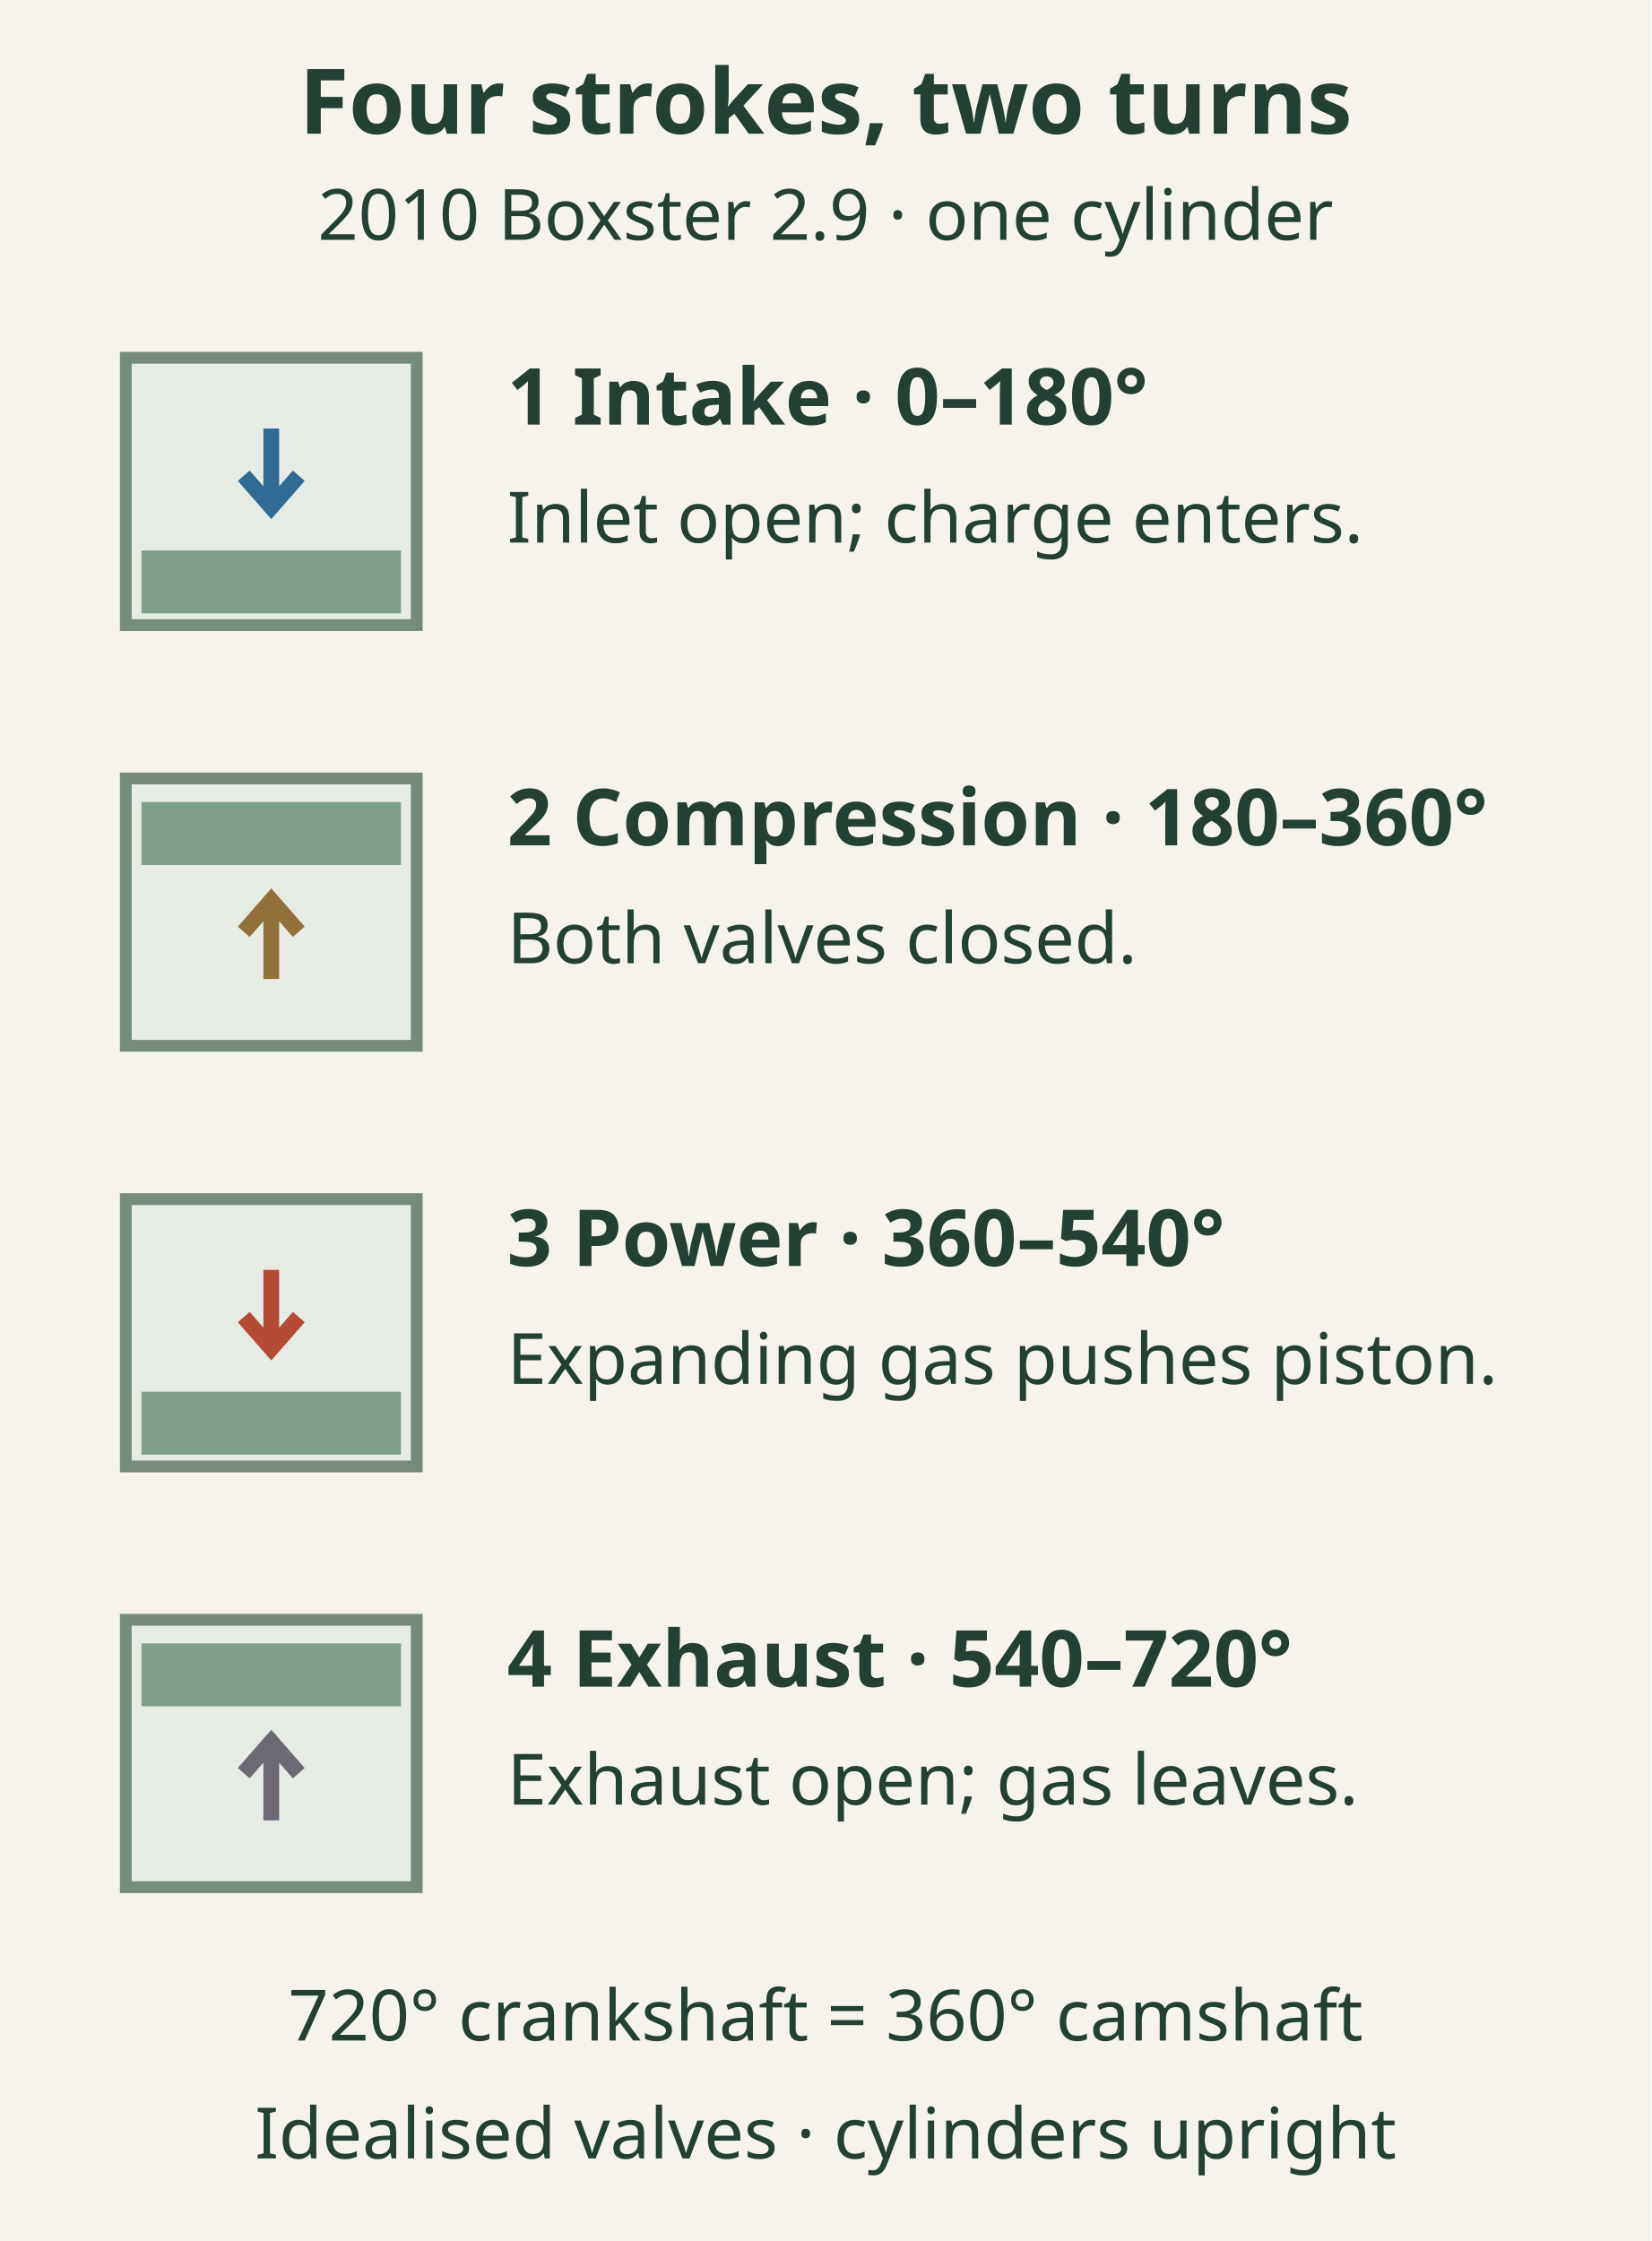
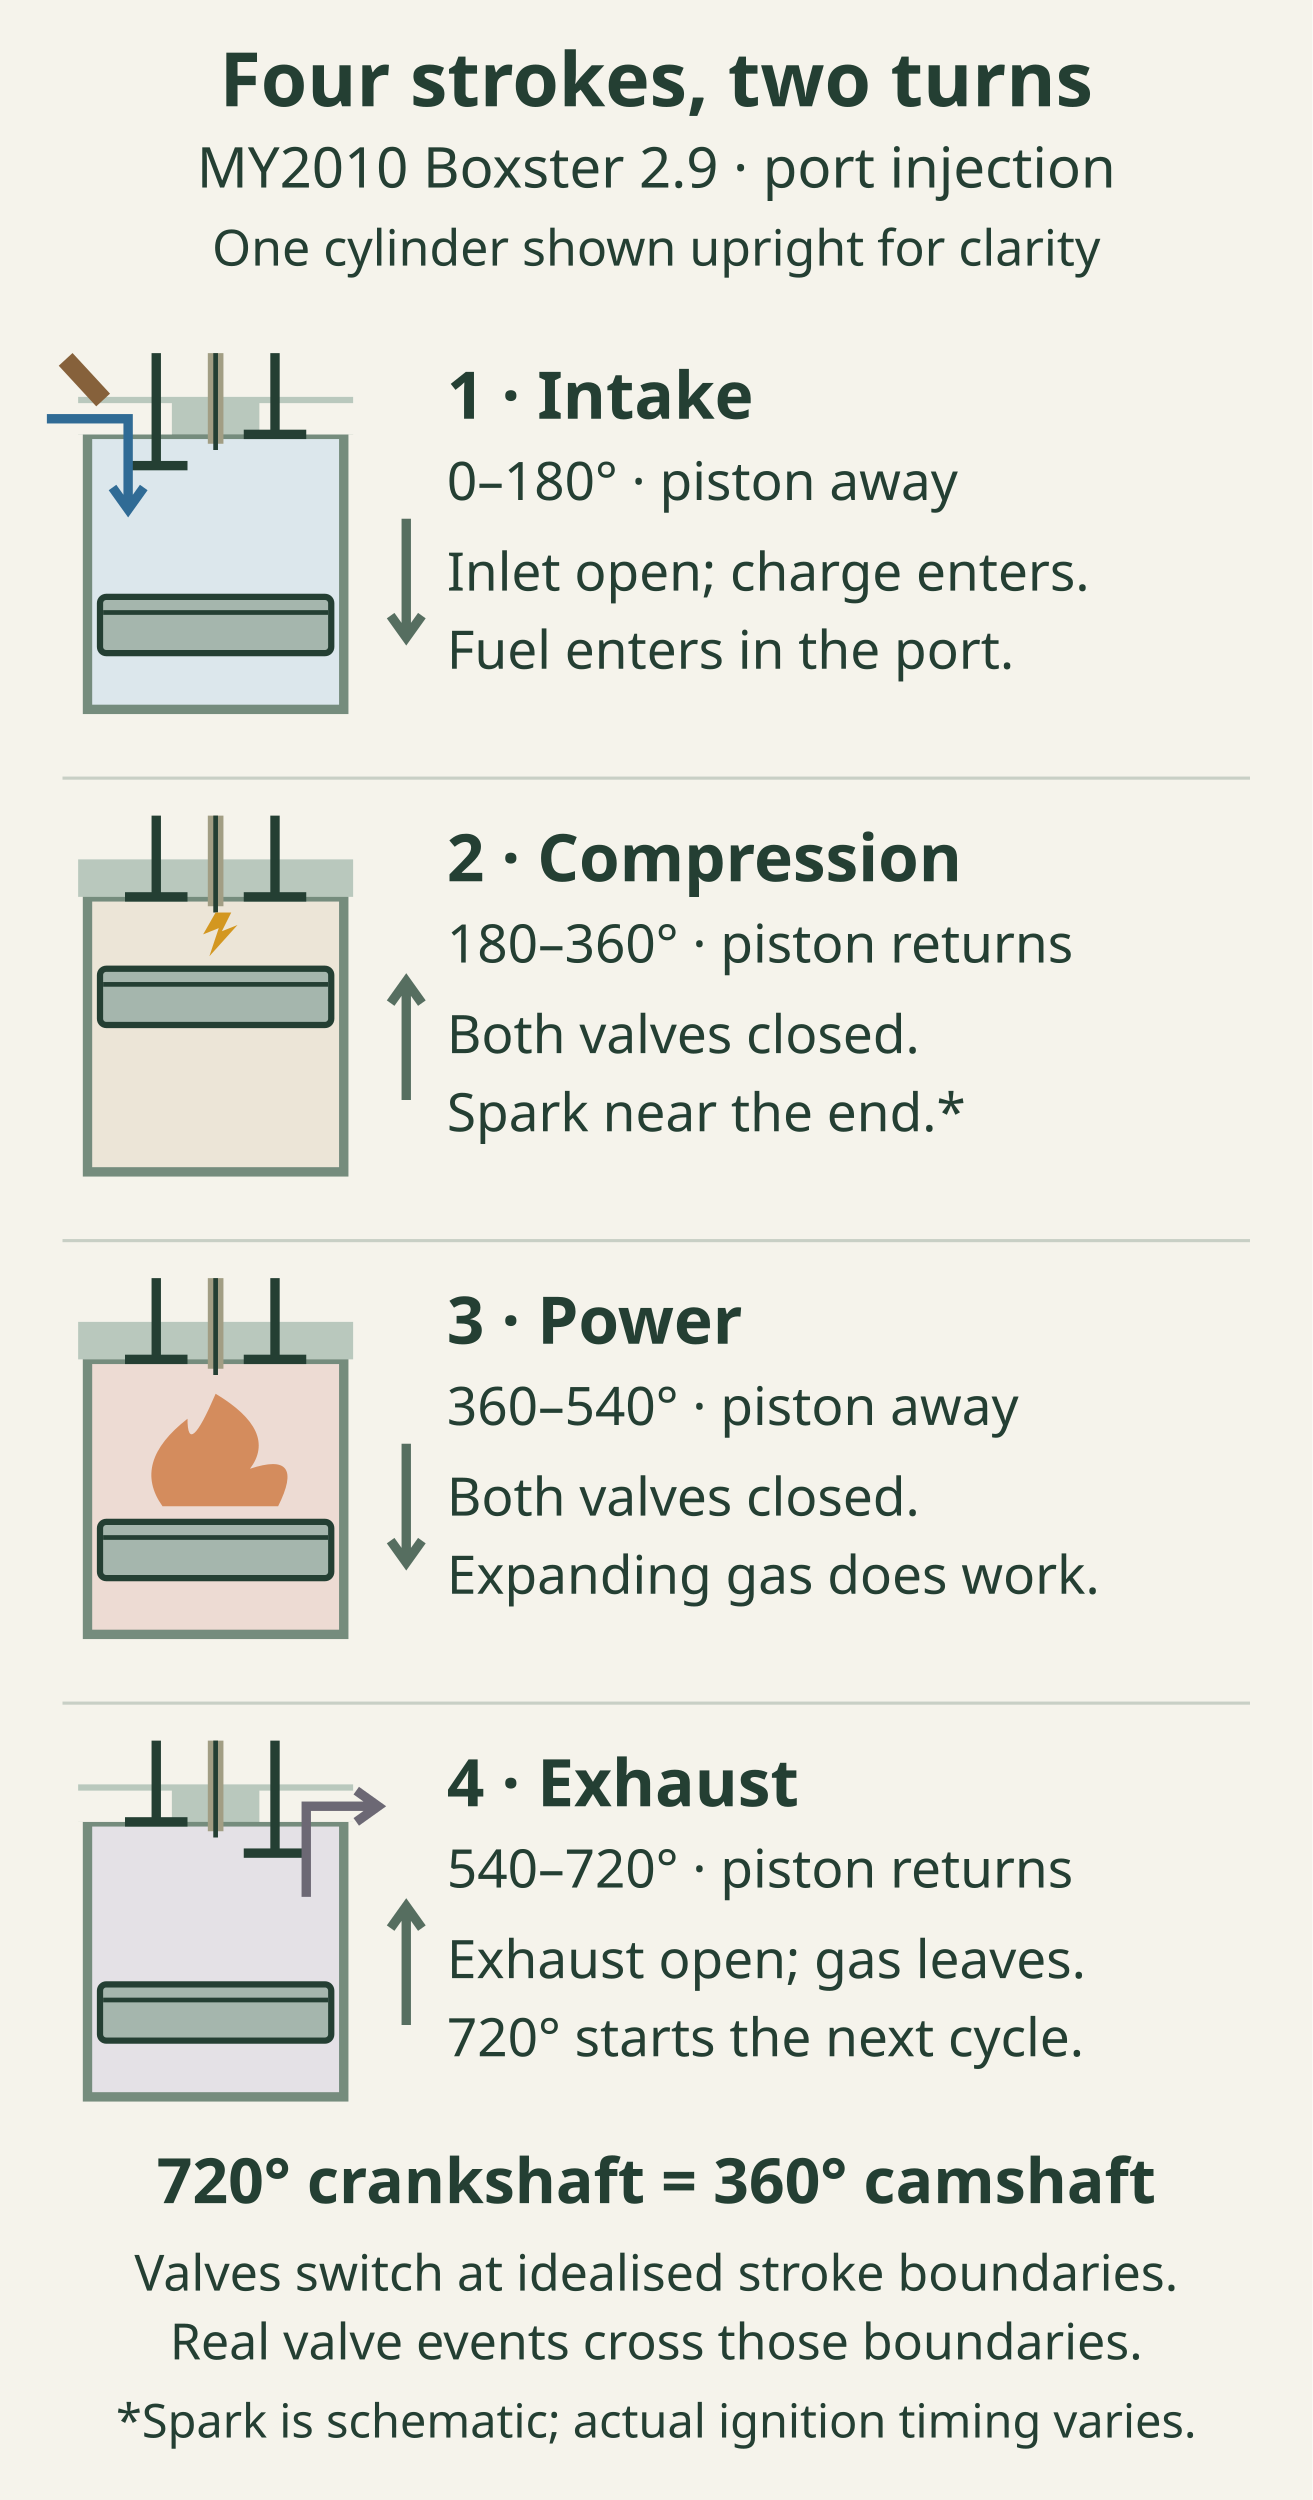
- <svg xmlns="http://www.w3.org/2000/svg" viewBox="0 0 420 570" role="img" aria-labelledby="title desc">
-   <rect width="420" height="570" fill="#f5f3eb" />
+ <svg xmlns="http://www.w3.org/2000/svg" viewBox="0 0 420 800" role="img" aria-labelledby="title desc">
+   <rect width="420" height="800" fill="#f5f3eb" />
  <g font-family="sans-serif" fill="#243f33">
-     <text x="210" y="34" text-anchor="middle" font-size="23" font-weight="700">Four strokes, two turns</text>
-     <text x="210" y="61" text-anchor="middle" font-size="18">2010 Boxster 2.9 · one cylinder</text>
-     <g stroke="#758c7d" stroke-width="3" fill="#e6ebe3">
-       <path d="M32 91h74v68H32z M32 198h74v68H32z M32 305h74v68H32z M32 412h74v68H32z" />
+     <text x="210" y="34" text-anchor="middle" font-size="24" font-weight="700">Four strokes, two turns</text>
+     <text x="210" y="60" text-anchor="middle" font-size="18">MY2010 Boxster 2.9 · port injection</text>
+     <text x="210" y="85" text-anchor="middle" font-size="16">One cylinder shown upright for clarity</text>
+     <g transform="translate(20 113)">
+       <path d="M8 26h82v88H8z" fill="#dce7ec" stroke="#758c7d" stroke-width="3" />
+       <path d="M5 14h88v12H5z" fill="#b9c8bd" />
+       <path d="M-3 21H30V26 M101 21H68V26" fill="none" stroke="#f5f3eb" stroke-width="10" />
+       <path d="M30 0v36m-10 0h20 M68 0v26m-10 0h20" fill="none" stroke="#243f33" stroke-width="3" />
+       <path d="M49 0v29" stroke="#a29e84" stroke-width="5" />
+       <path d="M49 0v31" stroke="#243f33" stroke-width="1.5" />
+       <path d="M1 2l12 13" stroke="#86613b" stroke-width="6" />
+       <path d="M-5 21H21v29m-5-7 5 7 5-7" fill="none" stroke="#306b95" stroke-width="3" />
+       <rect x="12" y="78" width="74" height="18" rx="2" fill="#a5b6ad" stroke="#243f33" stroke-width="2" />
+       <path d="M13 83h72" stroke="#243f33" stroke-width="1.5" />
+       <path d="M110 53v38m-5-7 5 7 5-7" fill="none" stroke="#566e60" stroke-width="3" />
    </g>
-     <g fill="#7f9f8a">
-       <path d="M36 140h66v16H36z M36 204h66v16H36z M36 354h66v16H36z M36 418h66v16H36z" />
+     <text x="143" y="134" font-size="21" font-weight="700">1 · Intake</text>
+     <text x="143" y="160" font-size="17">0–180° · piston away</text>
+     <text x="143" y="189" font-size="17">Inlet open; charge enters.</text>
+     <text x="143" y="214" font-size="17">Fuel enters in the port.</text>
+     <path d="M20 249h380" stroke="#c8cfc5" />
+     <g transform="translate(20 261)">
+       <path d="M8 26h82v88H8z" fill="#ece5d7" stroke="#758c7d" stroke-width="3" />
+       <path d="M5 14h88v12H5z" fill="#b9c8bd" />
+       <path d="M30 0v26m-10 0h20 M68 0v26m-10 0h20" fill="none" stroke="#243f33" stroke-width="3" />
+       <path d="M49 0v29" stroke="#a29e84" stroke-width="5" />
+       <path d="M49 0v31" stroke="#243f33" stroke-width="1.5" />
+       <path d="M49 31l-4 7 5-2-3 9 9-10-5 2 3-6" fill="#d39720" />
+       <rect x="12" y="49" width="74" height="18" rx="2" fill="#a5b6ad" stroke="#243f33" stroke-width="2" />
+       <path d="M13 54h72" stroke="#243f33" stroke-width="1.5" />
+       <path d="M110 91V53m-5 7 5-7 5 7" fill="none" stroke="#566e60" stroke-width="3" />
    </g>
-     <g fill="none" stroke-width="4">
-       <path d="M69 109v20m-7-8 7 8 7-8" stroke="#306b95" />
-       <path d="M69 249v-20m-7 8 7-8 7 8" stroke="#927039" />
-       <path d="M69 323v20m-7-8 7 8 7-8" stroke="#b44c35" />
-       <path d="M69 463v-20m-7 8 7-8 7 8" stroke="#6c6874" />
+     <text x="143" y="282" font-size="21" font-weight="700">2 · Compression</text>
+     <text x="143" y="308" font-size="17">180–360° · piston returns</text>
+     <text x="143" y="337" font-size="17">Both valves closed.</text>
+     <text x="143" y="362" font-size="17">Spark near the end.*</text>
+     <path d="M20 397h380" stroke="#c8cfc5" />
+     <g transform="translate(20 409)">
+       <path d="M8 26h82v88H8z" fill="#eddbd3" stroke="#758c7d" stroke-width="3" />
+       <path d="M5 14h88v12H5z" fill="#b9c8bd" />
+       <path d="M30 0v26m-10 0h20 M68 0v26m-10 0h20" fill="none" stroke="#243f33" stroke-width="3" />
+       <path d="M49 0v29" stroke="#a29e84" stroke-width="5" />
+       <path d="M49 0v31" stroke="#243f33" stroke-width="1.5" />
+       <path d="M32 73Q22 59 40 45Q40 58 49 37Q69 49 60 61Q78 55 69 73Z" fill="#ce7840" opacity=".8" />
+       <rect x="12" y="78" width="74" height="18" rx="2" fill="#a5b6ad" stroke="#243f33" stroke-width="2" />
+       <path d="M13 83h72" stroke="#243f33" stroke-width="1.5" />
+       <path d="M110 53v38m-5-7 5 7 5-7" fill="none" stroke="#566e60" stroke-width="3" />
    </g>
-     <g font-size="20" font-weight="700">
-       <text x="129" y="108">1 Intake · 0–180°</text>
-       <text x="129" y="215">2 Compression · 180–360°</text>
-       <text x="129" y="322">3 Power · 360–540°</text>
-       <text x="129" y="429">4 Exhaust · 540–720°</text>
+     <text x="143" y="430" font-size="21" font-weight="700">3 · Power</text>
+     <text x="143" y="456" font-size="17">360–540° · piston away</text>
+     <text x="143" y="485" font-size="17">Both valves closed.</text>
+     <text x="143" y="510" font-size="17">Expanding gas does work.</text>
+     <path d="M20 545h380" stroke="#c8cfc5" />
+     <g transform="translate(20 557)">
+       <path d="M8 26h82v88H8z" fill="#e4e1e6" stroke="#758c7d" stroke-width="3" />
+       <path d="M5 14h88v12H5z" fill="#b9c8bd" />
+       <path d="M-3 21H30V26 M101 21H68V26" fill="none" stroke="#f5f3eb" stroke-width="10" />
+       <path d="M30 0v26m-10 0h20 M68 0v36m-10 0h20" fill="none" stroke="#243f33" stroke-width="3" />
+       <path d="M49 0v29" stroke="#a29e84" stroke-width="5" />
+       <path d="M49 0v31" stroke="#243f33" stroke-width="1.5" />
+       <path d="M78 50V21h23m-7-5 7 5-7 5" fill="none" stroke="#6c6874" stroke-width="3" />
+       <rect x="12" y="78" width="74" height="18" rx="2" fill="#a5b6ad" stroke="#243f33" stroke-width="2" />
+       <path d="M13 83h72" stroke="#243f33" stroke-width="1.5" />
+       <path d="M110 91V53m-5 7 5-7 5 7" fill="none" stroke="#566e60" stroke-width="3" />
    </g>
-     <g font-size="18">
-       <text x="129" y="138">Inlet open; charge enters.</text>
-       <text x="129" y="245">Both valves closed.</text>
-       <text x="129" y="352">Expanding gas pushes piston.</text>
-       <text x="129" y="459">Exhaust open; gas leaves.</text>
-     </g>
-     <text x="210" y="519" text-anchor="middle" font-size="18">720° crankshaft = 360° camshaft</text>
-     <text x="210" y="549" text-anchor="middle" font-size="18">Idealised valves · cylinders upright</text>
+     <text x="143" y="578" font-size="21" font-weight="700">4 · Exhaust</text>
+     <text x="143" y="604" font-size="17">540–720° · piston returns</text>
+     <text x="143" y="633" font-size="17">Exhaust open; gas leaves.</text>
+     <text x="143" y="658" font-size="17">720° starts the next cycle.</text>
+     <text x="210" y="705" text-anchor="middle" font-size="20" font-weight="700">720° crankshaft = 360° camshaft</text>
+     <text x="210" y="733" text-anchor="middle" font-size="16">Valves switch at idealised stroke boundaries.</text>
+     <text x="210" y="755" text-anchor="middle" font-size="16">Real valve events cross those boundaries.</text>
+     <text x="210" y="780" text-anchor="middle" font-size="15">*Spark is schematic; actual ignition timing varies.</text>
  </g>
</svg>
